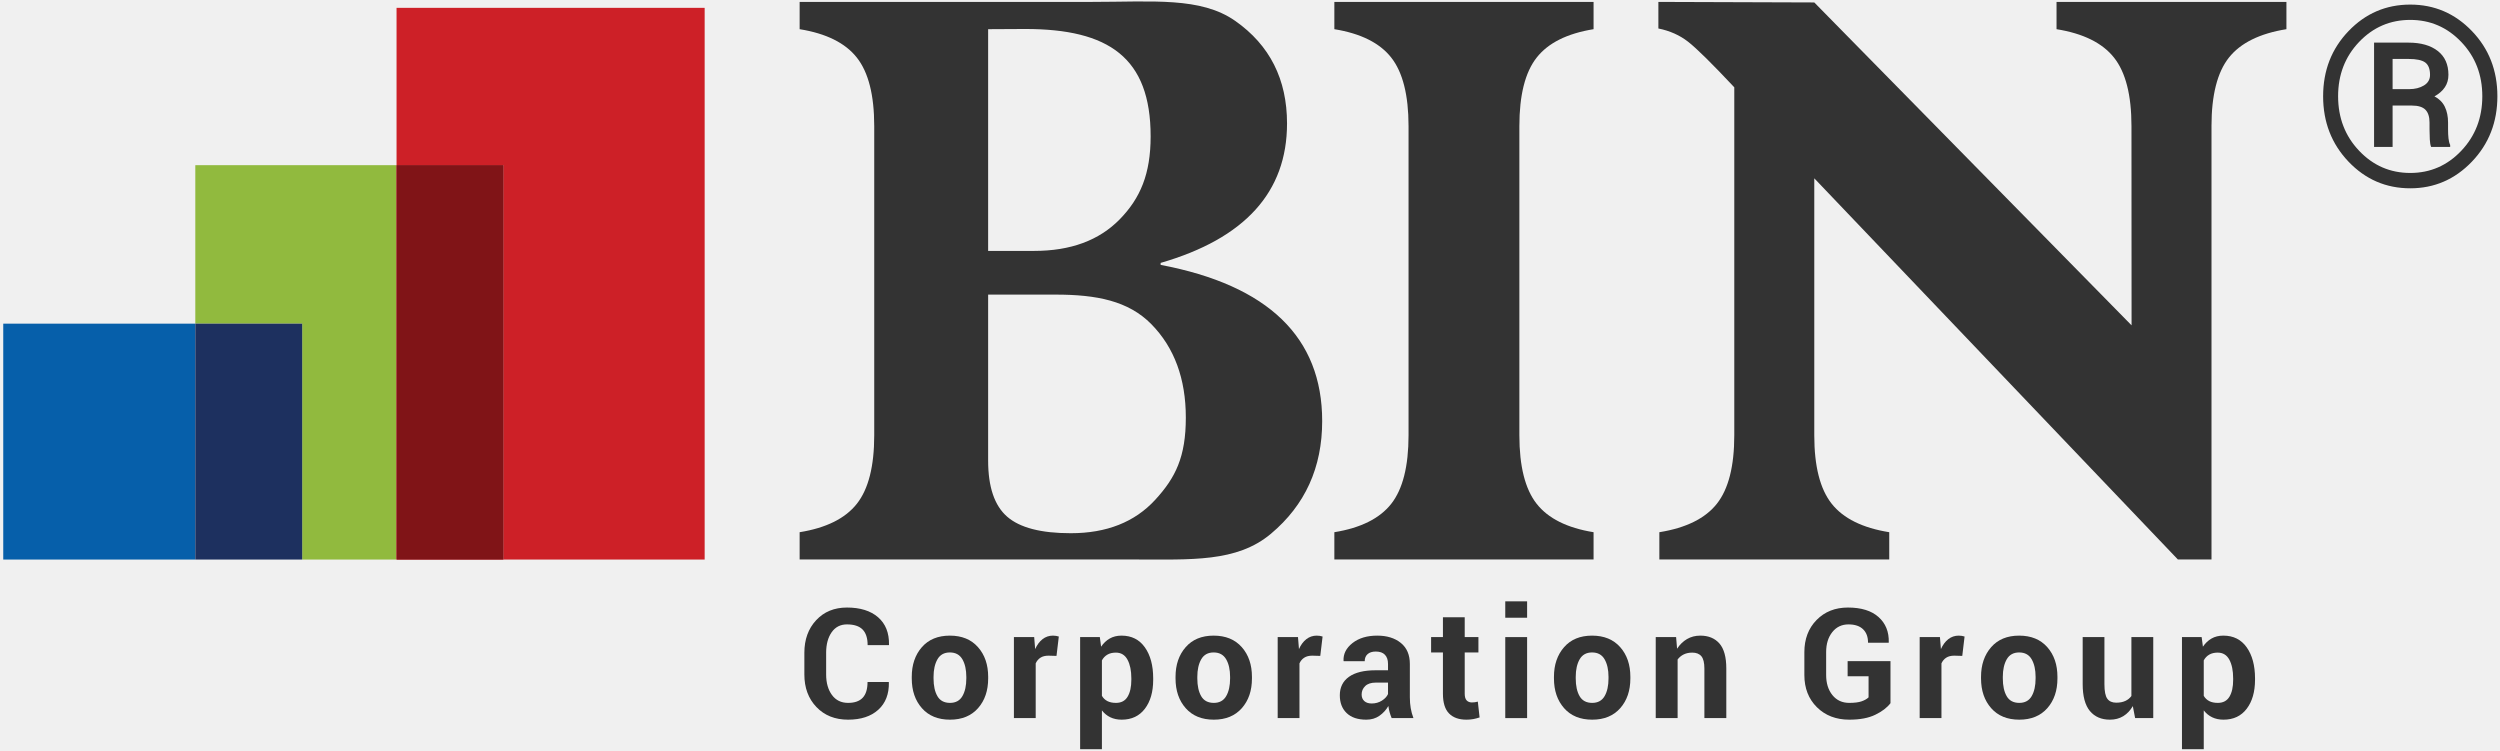
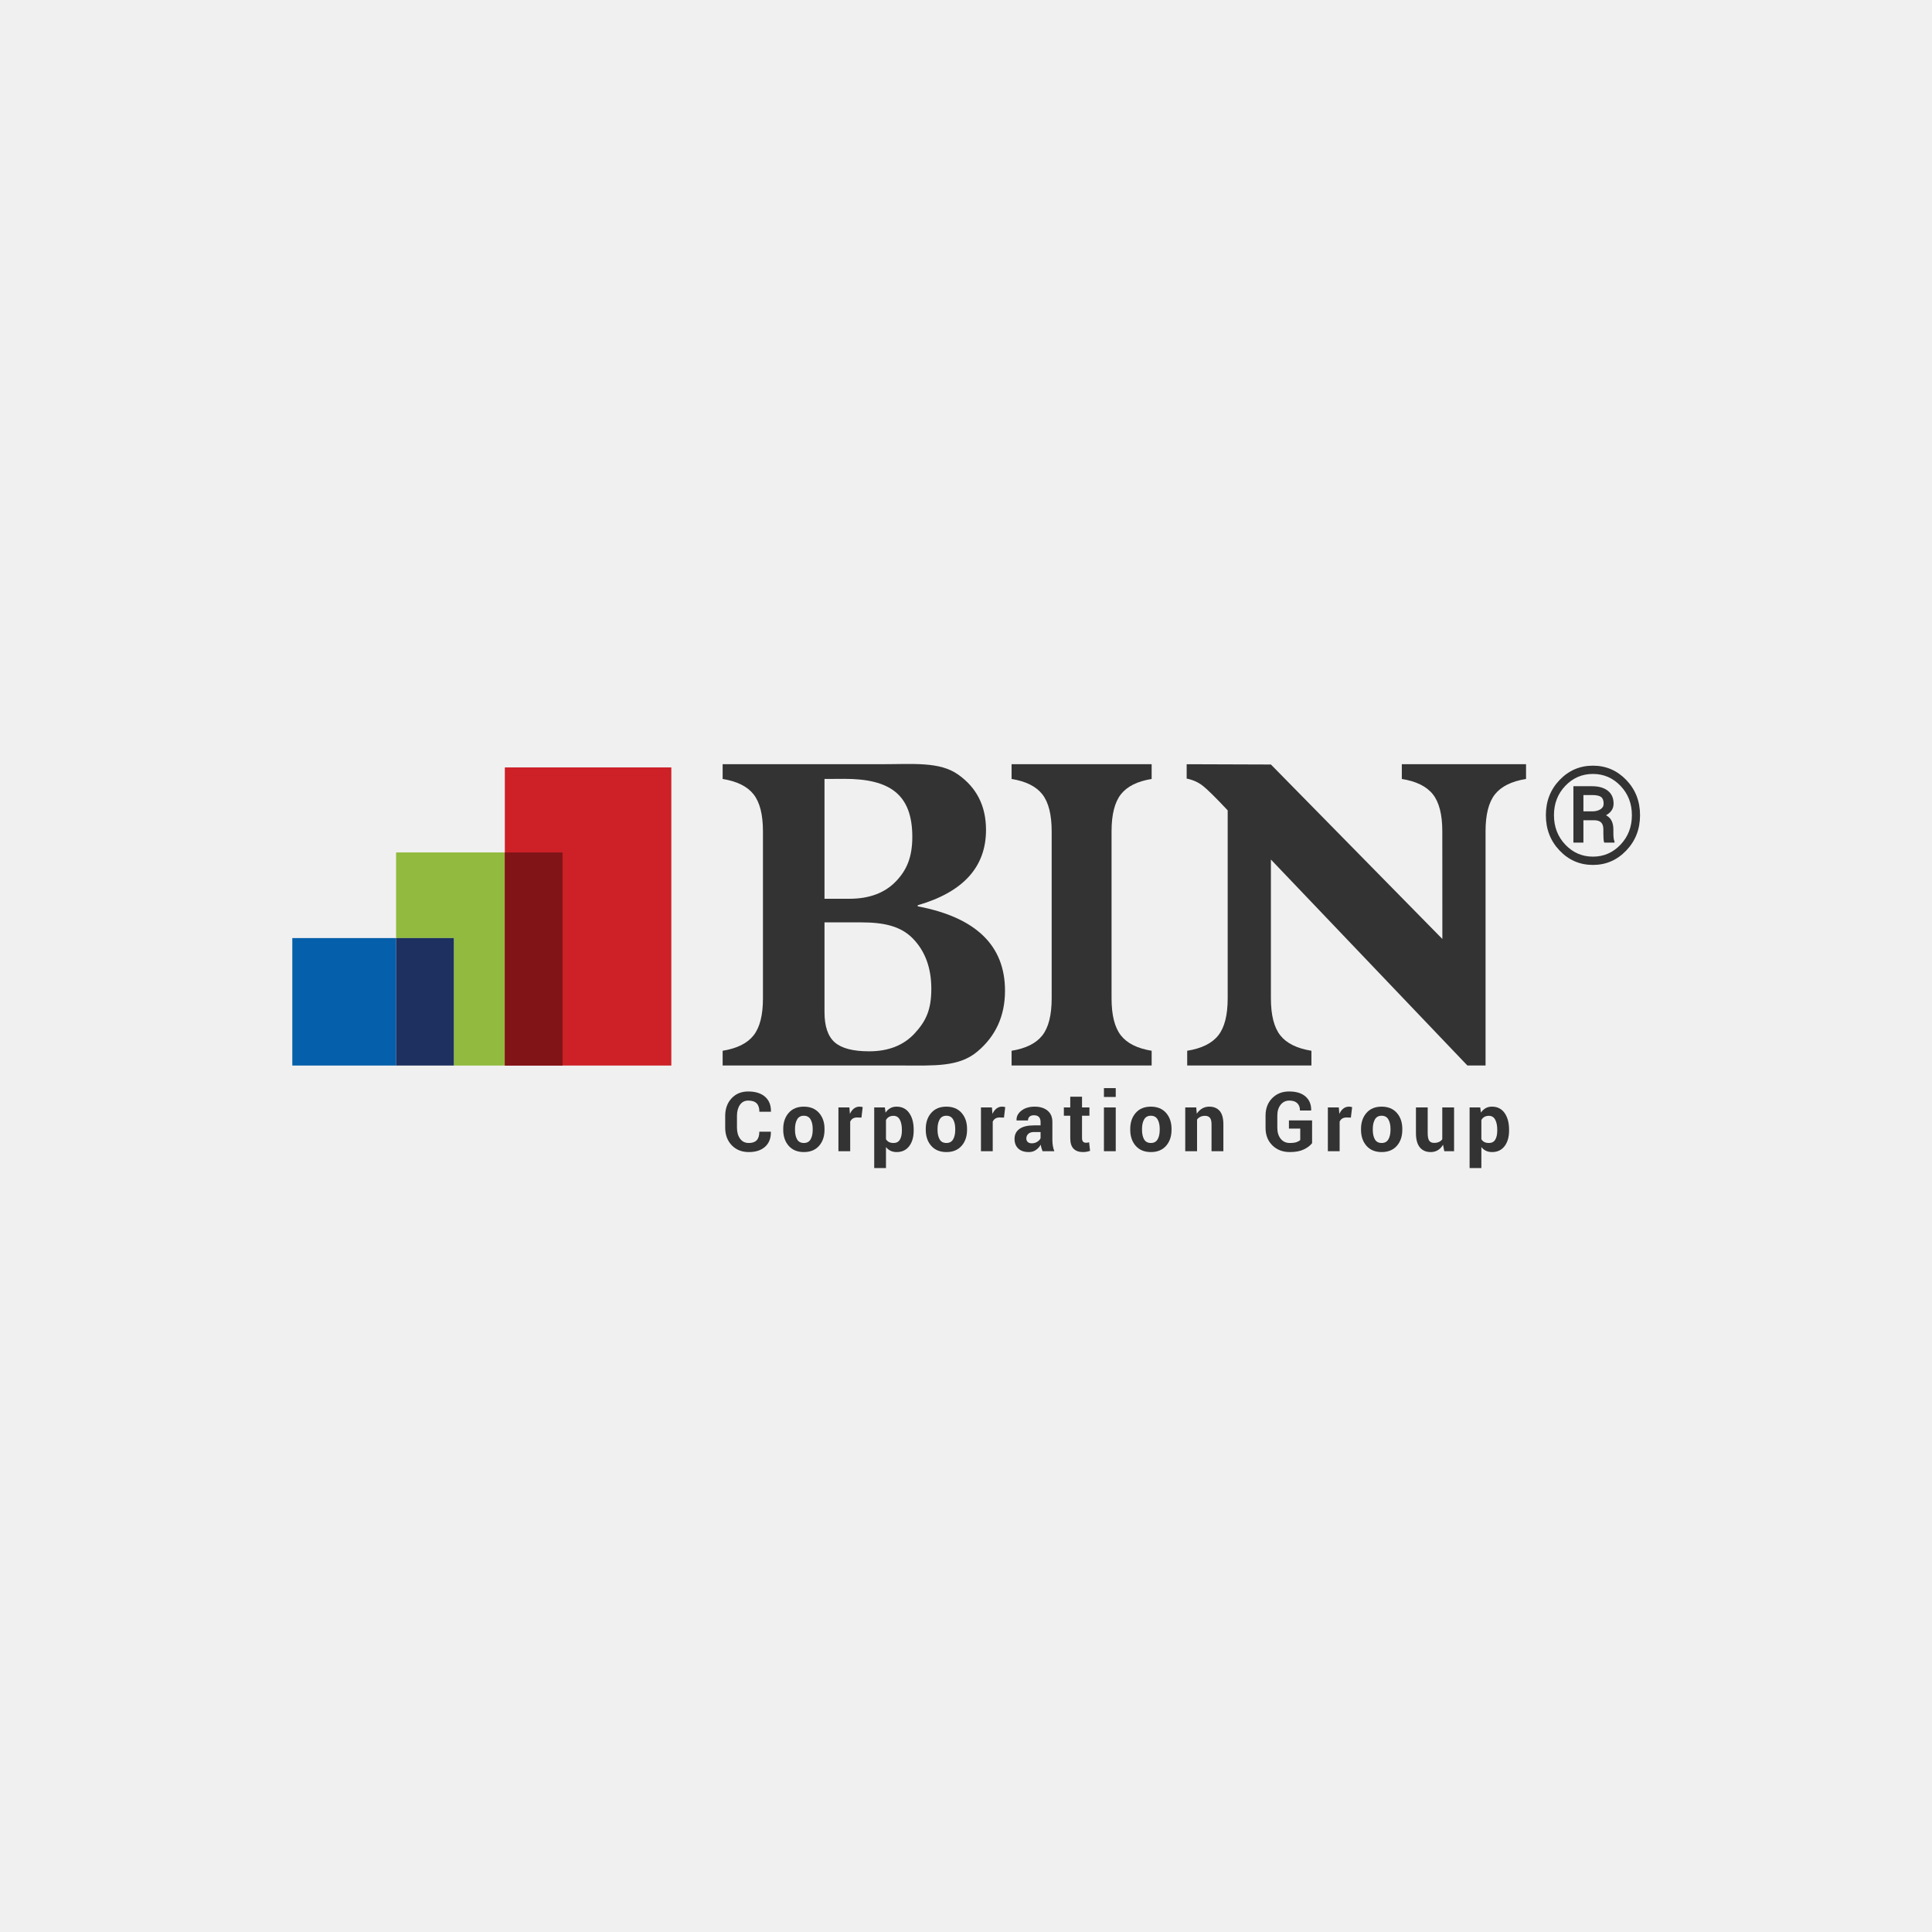
- <svg xmlns="http://www.w3.org/2000/svg" width="746" height="224" viewBox="0 0 746 224" fill="none">
-   <g clip-path="url(#clip0_18118_4059)">
-     <path d="M118.33 2.34V49.29H150.22V166.97H210.27V2.34H118.33Z" fill="#CD2027" />
-     <path d="M58.28 49.29V96.58H90.17V166.97H118.33V49.29H58.28Z" fill="#91BA3E" />
-     <path d="M118.33 49.29V166.97H150.22V49.29H118.33Z" fill="#CD2027" />
-     <path d="M118.33 49.29V166.97H150.22V49.29H118.33Z" fill="#801417" />
-     <path d="M0.97 96.58V166.97H58.28V96.58H0.97Z" fill="#065FAA" />
-     <path d="M58.28 96.58V166.97H90.17V96.58H58.28Z" fill="#1D305F" />
-     <path d="M453.38 37.63C453.38 28.383 455.097 21.573 458.53 17.2C461.963 12.82 467.627 9.99 475.52 8.71V0.57H398.17V8.71C406.063 9.99 411.727 12.82 415.16 17.2C418.587 21.573 420.303 28.383 420.31 37.63V129.9C420.303 139.14 418.587 145.947 415.16 150.32C411.727 154.7 406.063 157.53 398.17 158.81V166.95H475.52V158.81C467.627 157.53 461.963 154.7 458.53 150.32C455.097 145.947 453.38 139.14 453.38 129.9V37.63Z" fill="#333333" />
-     <path d="M613.67 0.57V8.71C621.644 9.99 627.364 12.82 630.83 17.2C634.297 21.573 636.03 28.383 636.03 37.63L636.06 97.08L541.38 0.73L494.86 0.57V8.5C498.28 9.187 501.247 10.513 503.76 12.48C506.28 14.447 510.864 18.97 517.51 26.05V129.9C517.51 139.14 515.777 145.947 512.31 150.32C508.844 154.7 503.124 157.53 495.15 158.81V166.95H563.75V158.81C555.77 157.53 550.047 154.7 546.58 150.32C543.114 145.947 541.38 139.14 541.38 129.9V53.21L649.88 166.95H659.91V37.63C659.91 28.383 661.64 21.573 665.1 17.2C668.574 12.82 674.297 9.99 682.27 8.71V0.57H613.67Z" fill="#333333" />
-     <path fill-rule="evenodd" clip-rule="evenodd" d="M394.54 125.65C394.54 139.517 389.44 150.727 379.24 159.28C369.04 167.84 355.44 166.95 338.44 166.95H238.61V158.81C246.55 157.53 252.244 154.7 255.69 150.32C259.144 145.947 260.87 139.14 260.87 129.9V37.63C260.87 28.383 259.144 21.573 255.69 17.2C252.244 12.82 246.55 9.99 238.61 8.71V0.57H325.68C344.01 0.57 358.31 -0.98 368.61 6.25C378.904 13.477 384.05 23.677 384.05 36.85C384.05 57.31 371.477 71.177 346.33 78.45V79.04C378.47 85.14 394.54 100.677 394.54 125.65ZM294.86 74.87H308.61C319.484 74.87 327.994 71.723 334.14 65.43C340.28 59.14 343.35 51.9 343.35 40.69C343.35 17.19 330.88 8.65 305.92 8.65L294.86 8.71V74.87ZM353.85 124.62C353.85 113.02 350.424 103.727 343.57 96.74C336.71 89.76 327.19 87.91 314.99 87.91H294.86V137.43C294.86 145.297 296.75 150.877 300.53 154.17C304.31 157.47 310.644 159.117 319.53 159.11C330.21 159.11 338.6 155.793 344.7 149.16C350.8 142.52 353.85 136.33 353.85 124.62Z" fill="#333333" />
-     <path d="M265.191 203.51L265.241 203.65C265.301 207.117 264.244 209.833 262.071 211.8C259.897 213.767 256.897 214.75 253.071 214.75C249.171 214.75 246.021 213.493 243.621 210.98C241.221 208.473 240.021 205.233 240.021 201.26V194.8C240.021 190.84 241.191 187.6 243.531 185.08C245.871 182.553 248.937 181.29 252.731 181.29C256.691 181.29 259.787 182.257 262.021 184.19C264.254 186.13 265.341 188.857 265.281 192.37L265.241 192.5H258.901C258.901 190.42 258.397 188.867 257.391 187.84C256.384 186.827 254.831 186.32 252.731 186.32C250.784 186.32 249.261 187.103 248.161 188.67C247.067 190.243 246.521 192.273 246.521 194.76V201.26C246.521 203.76 247.097 205.8 248.251 207.38C249.404 208.953 251.011 209.74 253.071 209.74C255.017 209.74 256.471 209.23 257.431 208.21C258.391 207.19 258.871 205.623 258.871 203.51H265.191Z" fill="#333333" />
-     <path fill-rule="evenodd" clip-rule="evenodd" d="M272.07 201.97C272.07 198.37 273.074 195.42 275.08 193.12C277.094 190.82 279.88 189.67 283.44 189.67C287.014 189.67 289.81 190.817 291.83 193.11C293.857 195.397 294.87 198.35 294.87 201.97V202.44C294.87 206.073 293.864 209.033 291.85 211.32C289.83 213.607 287.04 214.75 283.48 214.75C279.907 214.75 277.114 213.607 275.1 211.32C273.08 209.033 272.07 206.073 272.07 202.44V201.97ZM278.57 202.44C278.57 204.647 278.957 206.417 279.73 207.75C280.504 209.077 281.754 209.74 283.48 209.74C285.167 209.74 286.4 209.07 287.18 207.73C287.96 206.39 288.35 204.627 288.35 202.44V201.97C288.35 199.83 287.957 198.08 287.17 196.72C286.377 195.367 285.134 194.69 283.44 194.69C281.754 194.69 280.52 195.37 279.74 196.73C278.96 198.097 278.57 199.843 278.57 201.97V202.44Z" fill="#333333" />
-     <path d="M315.261 195.72L312.871 195.65C311.904 195.65 311.107 195.85 310.481 196.25C309.854 196.657 309.377 197.223 309.051 197.95V214.28H302.551V190.11H308.601L308.891 193.69C309.457 192.423 310.191 191.437 311.091 190.73C311.991 190.023 313.031 189.67 314.211 189.67C314.537 189.67 314.837 189.693 315.111 189.74C315.391 189.793 315.671 189.86 315.951 189.94L315.261 195.72Z" fill="#333333" />
-     <path fill-rule="evenodd" clip-rule="evenodd" d="M344.111 202.87C344.111 206.443 343.284 209.317 341.631 211.49C339.977 213.663 337.671 214.75 334.711 214.75C333.444 214.75 332.317 214.513 331.331 214.04C330.351 213.573 329.511 212.887 328.811 211.98V223.57H322.311V190.11H328.191L328.571 192.97C329.284 191.917 330.144 191.103 331.151 190.53C332.151 189.957 333.321 189.67 334.661 189.67C337.654 189.67 339.977 190.837 341.631 193.17C343.284 195.51 344.111 198.587 344.111 202.4V202.87ZM337.591 202.4C337.591 200.12 337.211 198.273 336.451 196.86C335.691 195.447 334.531 194.74 332.971 194.74C331.984 194.74 331.144 194.94 330.451 195.34C329.757 195.74 329.211 196.313 328.811 197.06V207.64C329.211 208.327 329.757 208.85 330.451 209.21C331.144 209.563 331.997 209.74 333.011 209.74C334.591 209.74 335.747 209.123 336.481 207.89C337.221 206.657 337.591 204.983 337.591 202.87V202.4Z" fill="#333333" />
-     <path fill-rule="evenodd" clip-rule="evenodd" d="M350.78 201.97C350.78 198.37 351.787 195.42 353.8 193.12C355.807 190.82 358.59 189.67 362.15 189.67C365.724 189.67 368.524 190.817 370.55 193.11C372.57 195.397 373.58 198.35 373.58 201.97V202.44C373.587 206.073 372.58 209.033 370.56 211.32C368.54 213.607 365.754 214.75 362.2 214.75C358.627 214.75 355.83 213.607 353.81 211.32C351.79 209.033 350.78 206.073 350.78 202.44V201.97ZM357.28 202.44C357.28 204.647 357.667 206.417 358.44 207.75C359.214 209.077 360.467 209.74 362.2 209.74C363.88 209.74 365.11 209.07 365.89 207.73C366.67 206.39 367.06 204.627 367.06 202.44V201.97C367.06 199.83 366.667 198.08 365.88 196.72C365.087 195.367 363.844 194.69 362.15 194.69C360.464 194.69 359.23 195.37 358.45 196.73C357.67 198.097 357.28 199.843 357.28 201.97V202.44Z" fill="#333333" />
-     <path d="M393.971 195.72L391.581 195.65C390.614 195.65 389.817 195.85 389.191 196.25C388.564 196.657 388.087 197.223 387.761 197.95V214.28H381.261V190.11H387.321L387.611 193.69C388.171 192.423 388.904 191.437 389.811 190.73C390.711 190.023 391.747 189.67 392.921 189.67C393.247 189.67 393.551 189.693 393.831 189.74C394.104 189.793 394.381 189.86 394.661 189.94L393.971 195.72Z" fill="#333333" />
-     <path fill-rule="evenodd" clip-rule="evenodd" d="M415.271 214.28C415.037 213.727 414.834 213.143 414.661 212.53C414.487 211.923 414.364 211.3 414.291 210.66C413.624 211.833 412.737 212.807 411.631 213.58C410.531 214.36 409.221 214.75 407.701 214.75C405.167 214.75 403.217 214.097 401.851 212.79C400.484 211.49 399.801 209.717 399.801 207.47C399.801 205.097 400.711 203.26 402.531 201.96C404.357 200.66 407.021 200.01 410.521 200.01H414.181V198.09C414.181 196.93 413.874 196.027 413.261 195.38C412.654 194.74 411.747 194.42 410.541 194.42C409.481 194.42 408.664 194.677 408.091 195.19C407.517 195.703 407.231 196.407 407.231 197.3H400.961L400.911 197.17C400.811 195.13 401.701 193.37 403.581 191.89C405.467 190.41 407.927 189.67 410.961 189.67C413.867 189.67 416.217 190.397 418.011 191.85C419.804 193.31 420.701 195.403 420.701 198.13V208.11C420.701 209.243 420.787 210.31 420.961 211.31C421.127 212.303 421.397 213.293 421.771 214.28H415.271ZM409.311 209.92C410.444 209.92 411.457 209.637 412.351 209.07C413.237 208.51 413.847 207.857 414.181 207.11V203.69H410.521C409.134 203.69 408.087 204.033 407.381 204.72C406.667 205.407 406.311 206.247 406.311 207.24C406.311 208.06 406.577 208.713 407.111 209.2C407.637 209.68 408.371 209.92 409.311 209.92Z" fill="#333333" />
-     <path d="M437.071 184.19V190.11H441.161V194.69H437.071V207C437.071 207.933 437.268 208.603 437.661 209.01C438.054 209.41 438.571 209.61 439.211 209.61C439.558 209.61 439.858 209.59 440.111 209.55C440.364 209.517 440.654 209.453 440.981 209.36L441.511 214.08C440.858 214.3 440.221 214.467 439.601 214.58C438.988 214.693 438.314 214.75 437.581 214.75C435.334 214.75 433.604 214.13 432.391 212.89C431.178 211.657 430.571 209.7 430.571 207.02V194.69H427.041V190.11H430.571V184.19H437.071Z" fill="#333333" />
-     <path d="M455.691 184.33H449.171V179.44H455.691V184.33ZM455.691 214.28H449.171V190.11H455.691V214.28Z" fill="#333333" />
-     <path fill-rule="evenodd" clip-rule="evenodd" d="M463.7 201.97C463.7 198.37 464.707 195.42 466.72 193.12C468.727 190.82 471.51 189.67 475.07 189.67C478.644 189.67 481.444 190.817 483.47 193.11C485.49 195.397 486.5 198.35 486.5 201.97V202.44C486.5 206.073 485.494 209.033 483.48 211.32C481.46 213.607 478.67 214.75 475.11 214.75C471.537 214.75 468.744 213.607 466.73 211.32C464.71 209.033 463.7 206.073 463.7 202.44V201.97ZM470.2 202.44C470.2 204.647 470.587 206.417 471.36 207.75C472.134 209.077 473.384 209.74 475.11 209.74C476.797 209.74 478.03 209.07 478.81 207.73C479.59 206.39 479.98 204.627 479.98 202.44V201.97C479.98 199.83 479.587 198.08 478.8 196.72C478.014 195.367 476.77 194.69 475.07 194.69C473.39 194.69 472.157 195.37 471.37 196.73C470.59 198.097 470.2 199.843 470.2 201.97V202.44Z" fill="#333333" />
-     <path d="M500.15 190.11L500.44 193.58C501.247 192.34 502.237 191.377 503.41 190.69C504.584 190.01 505.9 189.67 507.36 189.67C509.8 189.67 511.707 190.453 513.08 192.02C514.447 193.593 515.13 196.077 515.13 199.47V214.28H508.59V199.49C508.59 197.763 508.29 196.54 507.69 195.82C507.084 195.1 506.177 194.74 504.97 194.74C504.004 194.74 503.154 194.92 502.42 195.28C501.68 195.647 501.074 196.15 500.6 196.79V214.28H494.07V190.11H500.15Z" fill="#333333" />
-     <path d="M564.121 209.83C563.114 211.157 561.604 212.307 559.591 213.28C557.584 214.26 554.994 214.75 551.821 214.75C547.888 214.75 544.671 213.513 542.171 211.04C539.671 208.567 538.421 205.357 538.421 201.41V194.62C538.421 190.693 539.634 187.49 542.061 185.01C544.488 182.53 547.608 181.29 551.421 181.29C555.394 181.29 558.438 182.233 560.551 184.12C562.664 186 563.684 188.51 563.611 191.65L563.571 191.79H557.421C557.428 190.063 556.931 188.72 555.931 187.76C554.931 186.8 553.481 186.32 551.581 186.32C549.581 186.32 547.971 187.09 546.751 188.63C545.531 190.17 544.921 192.153 544.921 194.58V201.41C544.921 203.87 545.544 205.873 546.791 207.42C548.044 208.967 549.721 209.74 551.821 209.74C553.368 209.74 554.591 209.587 555.491 209.28C556.391 208.967 557.088 208.57 557.581 208.09V201.79H551.331V197.28H564.121V209.83Z" fill="#333333" />
-     <path d="M585.54 195.72L583.15 195.65C582.183 195.65 581.387 195.85 580.76 196.25C580.133 196.657 579.657 197.223 579.33 197.95V214.28H572.83V190.11H578.88L579.17 193.69C579.737 192.423 580.47 191.437 581.37 190.73C582.27 190.023 583.31 189.67 584.49 189.67C584.817 189.67 585.117 189.693 585.39 189.74C585.67 189.793 585.95 189.86 586.23 189.94L585.54 195.72Z" fill="#333333" />
-     <path fill-rule="evenodd" clip-rule="evenodd" d="M591.141 201.97C591.141 198.37 592.147 195.42 594.161 193.12C596.167 190.82 598.951 189.67 602.511 189.67C606.084 189.67 608.884 190.817 610.911 193.11C612.931 195.397 613.941 198.35 613.941 201.97V202.44C613.941 206.073 612.934 209.033 610.921 211.32C608.901 213.607 606.111 214.75 602.551 214.75C598.977 214.75 596.184 213.607 594.171 211.32C592.151 209.033 591.141 206.073 591.141 202.44V201.97ZM597.641 202.44C597.641 204.647 598.027 206.417 598.801 207.75C599.574 209.077 600.824 209.74 602.551 209.74C604.237 209.74 605.471 209.07 606.251 207.73C607.031 206.39 607.421 204.627 607.421 202.44V201.97C607.421 199.83 607.027 198.08 606.241 196.72C605.454 195.367 604.211 194.69 602.511 194.69C600.831 194.69 599.597 195.37 598.811 196.73C598.031 198.097 597.641 199.843 597.641 201.97V202.44Z" fill="#333333" />
-     <path d="M636.431 210.7C635.684 212 634.737 213 633.591 213.7C632.444 214.4 631.114 214.75 629.601 214.75C627.054 214.75 625.061 213.887 623.621 212.16C622.187 210.427 621.471 207.747 621.471 204.12V190.11H627.961V204.16C627.961 206.273 628.251 207.723 628.831 208.51C629.397 209.29 630.284 209.68 631.491 209.68C632.537 209.68 633.431 209.51 634.171 209.17C634.917 208.837 635.531 208.343 636.011 207.69V190.11H642.531V214.28H637.121L636.431 210.7Z" fill="#333333" />
-     <path fill-rule="evenodd" clip-rule="evenodd" d="M672.901 202.87C672.894 206.443 672.067 209.317 670.421 211.49C668.767 213.663 666.457 214.75 663.491 214.75C662.231 214.75 661.107 214.513 660.121 214.04C659.141 213.573 658.301 212.887 657.601 211.98V223.57H651.101V190.11H656.971L657.351 192.97C658.064 191.917 658.924 191.103 659.931 190.53C660.937 189.957 662.111 189.67 663.451 189.67C666.444 189.67 668.767 190.837 670.421 193.17C672.067 195.51 672.894 198.587 672.901 202.4V202.87ZM666.371 202.4C666.371 200.12 665.994 198.273 665.241 196.86C664.481 195.447 663.317 194.74 661.751 194.74C660.771 194.74 659.934 194.94 659.241 195.34C658.547 195.74 658.001 196.313 657.601 197.06V207.64C658.001 208.327 658.547 208.85 659.241 209.21C659.934 209.563 660.787 209.74 661.801 209.74C663.374 209.74 664.531 209.123 665.271 207.89C666.011 206.657 666.377 204.983 666.371 202.87V202.4Z" fill="#333333" />
-     <path fill-rule="evenodd" clip-rule="evenodd" d="M693.221 28.72C693.221 21.027 695.747 14.547 700.801 9.28C705.854 4.007 711.994 1.37 719.221 1.37C726.427 1.37 732.564 4.007 737.631 9.28C742.691 14.547 745.221 21.027 745.221 28.72C745.221 36.434 742.684 42.94 737.611 48.24C732.531 53.54 726.401 56.19 719.221 56.19C711.994 56.19 705.854 53.54 700.801 48.24C695.747 42.94 693.221 36.434 693.221 28.72ZM697.691 28.72C697.691 35.167 699.784 40.593 703.971 45C708.157 49.407 713.241 51.61 719.221 51.61C725.181 51.61 730.254 49.407 734.441 45C738.627 40.593 740.721 35.167 740.721 28.72C740.721 22.3 738.627 16.9 734.441 12.52C730.254 8.133 725.181 5.94 719.221 5.94C713.221 5.94 708.131 8.133 703.951 12.52C699.777 16.9 697.691 22.3 697.691 28.72ZM713.951 31.5V43.85H708.421V12.72H718.711C722.397 12.72 725.304 13.55 727.431 15.21C729.551 16.87 730.611 19.237 730.611 22.31C730.611 23.73 730.257 24.97 729.551 26.03C728.844 27.09 727.807 28 726.441 28.76C727.854 29.494 728.884 30.523 729.531 31.85C730.177 33.184 730.501 34.754 730.501 36.56V38.61C730.501 39.61 730.544 40.507 730.631 41.3C730.717 42.093 730.884 42.747 731.131 43.26V43.85H725.451C725.231 43.337 725.097 42.584 725.051 41.59C724.997 40.603 724.971 39.597 724.971 38.57V36.59C724.971 34.857 724.564 33.577 723.751 32.75C722.931 31.917 721.594 31.5 719.741 31.5H713.951ZM713.951 26.6H718.891C720.624 26.6 722.094 26.233 723.301 25.5C724.514 24.767 725.121 23.717 725.121 22.35C725.121 20.59 724.644 19.357 723.691 18.65C722.737 17.943 721.077 17.59 718.711 17.59H713.951V26.6Z" fill="#333333" />
+ <svg xmlns="http://www.w3.org/2000/svg" width="512" height="512" viewBox="0 0 512 512" fill="none">
+   <mask id="mask0_18441_4278" style="mask-type:luminance" maskUnits="userSpaceOnUse" x="77" y="77" width="358" height="358">
+     <path d="M435 77H77V435H435V77Z" fill="white" />
+   </mask>
+   <g mask="url(#mask0_18441_4278)">
+     <path d="M133.786 203.375V225.906H149.089V282.38H177.907V203.375H133.786Z" fill="#CD2027" />
+     <path d="M104.968 225.906V248.6H120.272V282.38H133.786V225.906H104.968Z" fill="#91BA3E" />
+     <path d="M133.786 225.906V282.38H149.089V225.906H133.786Z" fill="#CD2027" />
+     <path d="M133.786 225.906V282.38H149.089V225.906H133.786Z" fill="#801417" />
+     <path d="M77.466 248.6V282.38H104.968V248.6H77.466Z" fill="#065FAA" />
+     <path d="M104.968 248.6V282.38H120.272V248.6H104.968Z" fill="#1D305F" />
+     <path d="M294.574 220.31C294.574 215.873 295.398 212.605 297.045 210.506C298.693 208.404 301.411 207.046 305.199 206.432V202.526H268.079V206.432C271.867 207.046 274.585 208.404 276.232 210.506C277.877 212.605 278.7 215.873 278.704 220.31V264.59C278.7 269.024 277.877 272.291 276.232 274.39C274.585 276.491 271.867 277.85 268.079 278.464V282.37H305.199V278.464C301.411 277.85 298.693 276.491 297.045 274.39C295.398 272.291 294.574 269.024 294.574 264.59V220.31Z" fill="#333333" />
+     <path d="M371.496 202.526V206.432C375.322 207.046 378.067 208.404 379.731 210.506C381.395 212.605 382.226 215.873 382.226 220.31L382.241 248.84L336.804 202.602L314.48 202.526V206.331C316.121 206.661 317.545 207.297 318.751 208.241C319.96 209.185 322.16 211.356 325.349 214.753V264.59C325.349 269.024 324.518 272.291 322.854 274.39C321.191 276.491 318.446 277.85 314.619 278.464V282.37H347.54V278.464C343.71 277.85 340.964 276.491 339.3 274.39C337.636 272.291 336.804 269.024 336.804 264.59V227.787L388.873 282.37H393.686V220.31C393.686 215.873 394.516 212.605 396.177 210.506C397.844 208.404 400.59 207.046 404.416 206.432V202.526H371.496Z" fill="#333333" />
+     <path fill-rule="evenodd" clip-rule="evenodd" d="M266.337 262.55C266.337 269.205 263.889 274.585 258.995 278.689C254.1 282.797 247.573 282.37 239.415 282.37H191.507V278.464C195.318 277.849 198.05 276.491 199.704 274.389C201.361 272.291 202.19 269.024 202.19 264.59V220.31C202.19 215.873 201.361 212.605 199.704 210.506C198.05 208.404 195.318 207.046 191.507 206.432V202.525H233.291C242.088 202.525 248.95 201.782 253.893 205.251C258.833 208.719 261.303 213.614 261.303 219.936C261.303 229.755 255.269 236.409 243.201 239.9V240.183C258.625 243.11 266.337 250.566 266.337 262.55ZM218.501 238.182H225.1C230.318 238.182 234.402 236.671 237.351 233.651C240.298 230.633 241.771 227.158 241.771 221.779C241.771 210.501 235.787 206.403 223.809 206.403L218.501 206.432V238.182ZM246.81 262.056C246.81 256.489 245.166 252.03 241.877 248.677C238.585 245.327 234.016 244.439 228.161 244.439H218.501V268.204C218.501 271.979 219.408 274.657 221.222 276.237C223.036 277.821 226.076 278.611 230.34 278.608C235.465 278.608 239.492 277.016 242.419 273.833C245.346 270.646 246.81 267.676 246.81 262.056Z" fill="#333333" />
+     <path d="M204.263 299.915L204.287 299.982C204.316 301.646 203.809 302.949 202.766 303.893C201.723 304.837 200.283 305.309 198.447 305.309C196.575 305.309 195.064 304.706 193.912 303.5C192.76 302.297 192.184 300.742 192.184 298.835V295.735C192.184 293.835 192.746 292.28 193.869 291.071C194.992 289.858 196.463 289.252 198.284 289.252C200.184 289.252 201.67 289.716 202.742 290.643C203.814 291.574 204.335 292.883 204.306 294.569L204.287 294.631H201.245C201.245 293.633 201.003 292.888 200.52 292.395C200.037 291.909 199.292 291.666 198.284 291.666C197.349 291.666 196.619 292.041 196.091 292.793C195.566 293.548 195.304 294.522 195.304 295.716V298.835C195.304 300.035 195.58 301.014 196.134 301.772C196.687 302.527 197.458 302.905 198.447 302.905C199.381 302.905 200.079 302.66 200.539 302.17C201 301.681 201.23 300.929 201.23 299.915H204.263Z" fill="#333333" />
+     <path fill-rule="evenodd" clip-rule="evenodd" d="M207.564 299.176C207.564 297.448 208.046 296.033 209.009 294.929C209.975 293.825 211.312 293.273 213.021 293.273C214.736 293.273 216.078 293.824 217.047 294.924C218.02 296.022 218.506 297.439 218.506 299.176V299.401C218.506 301.145 218.023 302.565 217.057 303.663C216.087 304.76 214.748 305.309 213.04 305.309C211.325 305.309 209.985 304.76 209.018 303.663C208.049 302.565 207.564 301.145 207.564 299.401V299.176ZM210.684 299.401C210.684 300.461 210.869 301.31 211.24 301.95C211.612 302.586 212.212 302.905 213.04 302.905C213.85 302.905 214.441 302.583 214.816 301.94C215.19 301.297 215.377 300.451 215.377 299.401V299.176C215.377 298.149 215.188 297.309 214.811 296.656C214.43 296.007 213.834 295.682 213.021 295.682C212.212 295.682 211.62 296.009 211.245 296.661C210.871 297.317 210.684 298.155 210.684 299.176V299.401Z" fill="#333333" />
+     <path d="M228.291 296.177L227.145 296.143C226.68 296.143 226.298 296.239 225.998 296.431C225.697 296.626 225.468 296.898 225.311 297.247V305.083H222.192V293.484H225.095L225.235 295.202C225.506 294.594 225.858 294.121 226.29 293.782C226.722 293.443 227.221 293.273 227.788 293.273C227.944 293.273 228.088 293.284 228.219 293.307C228.354 293.332 228.488 293.364 228.623 293.403L228.291 296.177Z" fill="#333333" />
+     <path fill-rule="evenodd" clip-rule="evenodd" d="M242.136 299.608C242.136 301.322 241.74 302.702 240.946 303.744C240.153 304.787 239.046 305.309 237.625 305.309C237.017 305.309 236.477 305.195 236.003 304.968C235.533 304.744 235.13 304.415 234.794 303.98V309.542H231.675V293.484H234.497L234.679 294.857C235.021 294.352 235.434 293.961 235.917 293.686C236.397 293.411 236.958 293.273 237.601 293.273C239.038 293.273 240.153 293.833 240.946 294.953C241.74 296.076 242.136 297.552 242.136 299.382V299.608ZM239.008 299.382C239.008 298.288 238.825 297.402 238.46 296.724C238.096 296.046 237.539 295.706 236.79 295.706C236.317 295.706 235.914 295.802 235.581 295.994C235.248 296.186 234.986 296.461 234.794 296.82V301.897C234.986 302.227 235.248 302.478 235.581 302.65C235.914 302.82 236.323 302.905 236.81 302.905C237.568 302.905 238.123 302.609 238.475 302.017C238.83 301.425 239.008 300.622 239.008 299.608V299.382Z" fill="#333333" />
+     <path fill-rule="evenodd" clip-rule="evenodd" d="M245.337 299.176C245.337 297.448 245.82 296.033 246.786 294.929C247.749 293.825 249.085 293.273 250.793 293.273C252.508 293.273 253.852 293.824 254.824 294.924C255.794 296.022 256.278 297.439 256.278 299.176V299.401C256.282 301.145 255.798 302.565 254.829 303.663C253.86 304.76 252.523 305.309 250.817 305.309C249.103 305.309 247.76 304.76 246.791 303.663C245.821 302.565 245.337 301.145 245.337 299.401V299.176ZM248.456 299.401C248.456 300.461 248.642 301.31 249.013 301.95C249.384 302.586 249.986 302.905 250.817 302.905C251.623 302.905 252.214 302.583 252.588 301.94C252.962 301.297 253.149 300.451 253.149 299.401V299.176C253.149 298.149 252.961 297.309 252.583 296.656C252.203 296.007 251.606 295.682 250.793 295.682C249.984 295.682 249.392 296.009 249.018 296.661C248.643 297.317 248.456 298.155 248.456 299.176V299.401Z" fill="#333333" />
+     <path d="M266.064 296.177L264.917 296.143C264.453 296.143 264.07 296.239 263.77 296.431C263.469 296.626 263.24 296.898 263.084 297.247V305.083H259.964V293.484H262.873L263.012 295.202C263.28 294.594 263.632 294.121 264.067 293.782C264.499 293.443 264.997 293.273 265.56 293.273C265.716 293.273 265.862 293.284 265.997 293.307C266.128 293.332 266.261 293.364 266.395 293.403L266.064 296.177Z" fill="#333333" />
+     <path fill-rule="evenodd" clip-rule="evenodd" d="M276.286 305.083C276.173 304.818 276.076 304.538 275.993 304.244C275.909 303.952 275.85 303.653 275.815 303.346C275.495 303.909 275.07 304.376 274.539 304.747C274.011 305.122 273.382 305.309 272.653 305.309C271.437 305.309 270.501 304.996 269.845 304.368C269.189 303.744 268.862 302.894 268.862 301.815C268.862 300.677 269.298 299.795 270.172 299.171C271.048 298.547 272.326 298.235 274.006 298.235H275.762V297.314C275.762 296.757 275.615 296.324 275.321 296.013C275.03 295.706 274.594 295.553 274.016 295.553C273.507 295.553 273.115 295.676 272.84 295.922C272.564 296.168 272.427 296.506 272.427 296.935H269.418L269.394 296.872C269.346 295.893 269.773 295.049 270.676 294.339C271.581 293.628 272.761 293.273 274.217 293.273C275.612 293.273 276.74 293.622 277.6 294.319C278.461 295.02 278.891 296.024 278.891 297.333V302.122C278.891 302.666 278.933 303.178 279.016 303.658C279.096 304.135 279.225 304.61 279.405 305.083H276.286ZM273.425 302.991C273.969 302.991 274.455 302.855 274.884 302.583C275.309 302.314 275.602 302.001 275.762 301.643V300.001H274.006C273.34 300.001 272.838 300.166 272.499 300.496C272.157 300.825 271.986 301.228 271.986 301.705C271.986 302.098 272.113 302.412 272.37 302.645C272.622 302.876 272.974 302.991 273.425 302.991Z" fill="#333333" />
+     <path d="M286.747 290.644V293.485H288.71V295.682H286.747V301.59C286.747 302.038 286.842 302.359 287.03 302.554C287.219 302.746 287.467 302.842 287.774 302.842C287.941 302.842 288.085 302.833 288.206 302.814C288.327 302.798 288.467 302.767 288.624 302.722L288.878 304.988C288.565 305.093 288.259 305.173 287.961 305.227C287.667 305.282 287.344 305.309 286.992 305.309C285.914 305.309 285.083 305.012 284.501 304.416C283.919 303.825 283.628 302.886 283.628 301.6V295.682H281.934V293.485H283.628V290.644H286.747Z" fill="#333333" />
+     <path d="M295.683 290.71H292.554V288.364H295.683V290.71ZM295.683 305.083H292.554V293.484H295.683V305.083Z" fill="#333333" />
+     <path fill-rule="evenodd" clip-rule="evenodd" d="M299.526 299.176C299.526 297.448 300.01 296.033 300.976 294.929C301.939 293.825 303.274 293.273 304.983 293.273C306.698 293.273 308.042 293.824 309.014 294.924C309.983 296.022 310.468 297.439 310.468 299.176V299.401C310.468 301.145 309.985 302.565 309.019 303.663C308.049 304.76 306.71 305.309 305.002 305.309C303.287 305.309 301.947 304.76 300.98 303.663C300.011 302.565 299.526 301.145 299.526 299.401V299.176ZM302.646 299.401C302.646 300.461 302.831 301.31 303.202 301.95C303.574 302.586 304.174 302.905 305.002 302.905C305.811 302.905 306.403 302.583 306.777 301.94C307.152 301.297 307.339 300.451 307.339 299.401V299.176C307.339 298.149 307.15 297.309 306.773 296.656C306.395 296.007 305.799 295.682 304.983 295.682C304.176 295.682 303.585 296.009 303.207 296.661C302.833 297.317 302.646 298.155 302.646 299.176V299.401Z" fill="#333333" />
+     <path d="M317.018 293.484L317.158 295.15C317.545 294.555 318.02 294.092 318.583 293.763C319.146 293.436 319.778 293.273 320.478 293.273C321.649 293.273 322.565 293.649 323.223 294.401C323.879 295.156 324.207 296.348 324.207 297.976V305.083H321.069V297.986C321.069 297.157 320.925 296.57 320.637 296.225C320.346 295.879 319.911 295.706 319.331 295.706C318.868 295.706 318.46 295.793 318.108 295.965C317.753 296.142 317.462 296.383 317.234 296.69V305.083H314.101V293.484H317.018Z" fill="#333333" />
+     <path d="M347.718 302.948C347.234 303.585 346.51 304.137 345.544 304.603C344.581 305.074 343.338 305.309 341.815 305.309C339.927 305.309 338.384 304.715 337.184 303.529C335.984 302.342 335.384 300.801 335.384 298.907V295.649C335.384 293.764 335.966 292.227 337.131 291.037C338.296 289.847 339.793 289.252 341.623 289.252C343.53 289.252 344.99 289.704 346.004 290.61C347.018 291.512 347.508 292.717 347.473 294.223L347.454 294.291H344.502C344.506 293.462 344.267 292.817 343.787 292.357C343.307 291.896 342.612 291.666 341.7 291.666C340.74 291.666 339.967 292.035 339.382 292.774C338.796 293.513 338.504 294.465 338.504 295.629V298.907C338.504 300.088 338.803 301.049 339.401 301.791C340.002 302.534 340.807 302.905 341.815 302.905C342.557 302.905 343.144 302.831 343.576 302.684C344.008 302.534 344.342 302.343 344.579 302.113V299.09H341.58V296.925H347.718V302.948Z" fill="#333333" />
+     <path d="M357.996 296.177L356.849 296.143C356.385 296.143 356.003 296.239 355.703 296.431C355.402 296.626 355.173 296.898 355.016 297.247V305.083H351.897V293.484H354.8L354.94 295.202C355.212 294.594 355.563 294.121 355.995 293.782C356.427 293.443 356.926 293.273 357.493 293.273C357.649 293.273 357.793 293.284 357.924 293.307C358.059 293.332 358.193 293.364 358.328 293.403L357.996 296.177Z" fill="#333333" />
+     <path fill-rule="evenodd" clip-rule="evenodd" d="M360.684 299.176C360.684 297.448 361.167 296.033 362.134 294.929C363.096 293.825 364.432 293.273 366.141 293.273C367.855 293.273 369.199 293.824 370.172 294.924C371.141 296.022 371.626 297.439 371.626 299.176V299.401C371.626 301.145 371.143 302.565 370.177 303.663C369.207 304.76 367.868 305.309 366.16 305.309C364.445 305.309 363.104 304.76 362.138 303.663C361.169 302.565 360.684 301.145 360.684 299.401V299.176ZM363.804 299.401C363.804 300.461 363.989 301.31 364.36 301.95C364.731 302.586 365.331 302.905 366.16 302.905C366.969 302.905 367.561 302.583 367.935 301.94C368.31 301.297 368.497 300.451 368.497 299.401V299.176C368.497 298.149 368.308 297.309 367.931 296.656C367.553 296.007 366.956 295.682 366.141 295.682C365.334 295.682 364.742 296.009 364.365 296.661C363.991 297.317 363.804 298.155 363.804 299.176V299.401Z" fill="#333333" />
+     <path d="M382.419 303.366C382.06 303.989 381.606 304.469 381.056 304.805C380.505 305.141 379.867 305.309 379.141 305.309C377.919 305.309 376.962 304.895 376.271 304.066C375.583 303.235 375.239 301.948 375.239 300.208V293.485H378.354V300.227C378.354 301.241 378.493 301.937 378.771 302.315C379.043 302.689 379.469 302.876 380.048 302.876C380.55 302.876 380.979 302.795 381.334 302.631C381.692 302.472 381.987 302.235 382.217 301.921V293.485H385.346V305.084H382.75L382.419 303.366Z" fill="#333333" />
+     <path fill-rule="evenodd" clip-rule="evenodd" d="M399.92 299.608C399.917 301.322 399.52 302.702 398.73 303.744C397.936 304.787 396.828 305.309 395.405 305.309C394.8 305.309 394.26 305.195 393.787 304.968C393.317 304.744 392.914 304.415 392.578 303.98V309.542H389.459V293.484H392.276L392.458 294.857C392.8 294.352 393.213 293.961 393.696 293.686C394.179 293.411 394.742 293.273 395.385 293.273C396.822 293.273 397.936 293.833 398.73 294.953C399.52 296.076 399.917 297.552 399.92 299.382V299.608ZM396.787 299.382C396.787 298.288 396.606 297.402 396.244 296.724C395.88 296.046 395.321 295.706 394.569 295.706C394.099 295.706 393.698 295.802 393.365 295.994C393.032 296.186 392.77 296.461 392.578 296.82V301.897C392.77 302.227 393.032 302.478 393.365 302.65C393.698 302.82 394.107 302.905 394.594 302.905C395.348 302.905 395.904 302.609 396.259 302.017C396.614 301.425 396.789 300.622 396.787 299.608V299.382Z" fill="#333333" />
+     <path fill-rule="evenodd" clip-rule="evenodd" d="M409.672 216.035C409.672 212.343 410.884 209.233 413.309 206.706C415.734 204.175 418.681 202.91 422.149 202.91C425.607 202.91 428.552 204.175 430.984 206.706C433.412 209.233 434.626 212.343 434.626 216.035C434.626 219.736 433.409 222.859 430.974 225.402C428.536 227.946 425.595 229.217 422.149 229.217C418.681 229.217 415.734 227.946 413.309 225.402C410.884 222.859 409.672 219.736 409.672 216.035ZM411.817 216.035C411.817 219.128 412.821 221.733 414.831 223.847C416.839 225.962 419.279 227.019 422.149 227.019C425.009 227.019 427.444 225.962 429.453 223.847C431.462 221.733 432.467 219.128 432.467 216.035C432.467 212.954 431.462 210.362 429.453 208.26C427.444 206.155 425.009 205.103 422.149 205.103C419.27 205.103 416.827 206.155 414.821 208.26C412.818 210.362 411.817 212.954 411.817 216.035ZM419.62 217.369V223.296H416.966V208.356H421.904C423.673 208.356 425.068 208.755 426.089 209.551C427.106 210.348 427.615 211.484 427.615 212.959C427.615 213.64 427.445 214.235 427.106 214.744C426.767 215.252 426.269 215.689 425.614 216.054C426.292 216.406 426.786 216.9 427.097 217.537C427.407 218.177 427.562 218.93 427.562 219.797V220.781C427.562 221.261 427.583 221.691 427.625 222.072C427.666 222.452 427.746 222.766 427.864 223.012V223.296H425.139C425.033 223.049 424.969 222.688 424.947 222.211C424.921 221.737 424.908 221.254 424.908 220.762V219.811C424.908 218.98 424.713 218.365 424.323 217.969C423.929 217.569 423.288 217.369 422.399 217.369H419.62ZM419.62 215.017H421.991C422.822 215.017 423.528 214.841 424.107 214.489C424.689 214.138 424.98 213.634 424.98 212.978C424.98 212.133 424.751 211.541 424.294 211.202C423.836 210.863 423.04 210.694 421.904 210.694H419.62V215.017Z" fill="#333333" />
  </g>
-   <defs>
-     <clipPath id="clip0_18118_4059">
-       <rect width="746" height="224" fill="white" />
-     </clipPath>
-   </defs>
</svg>
